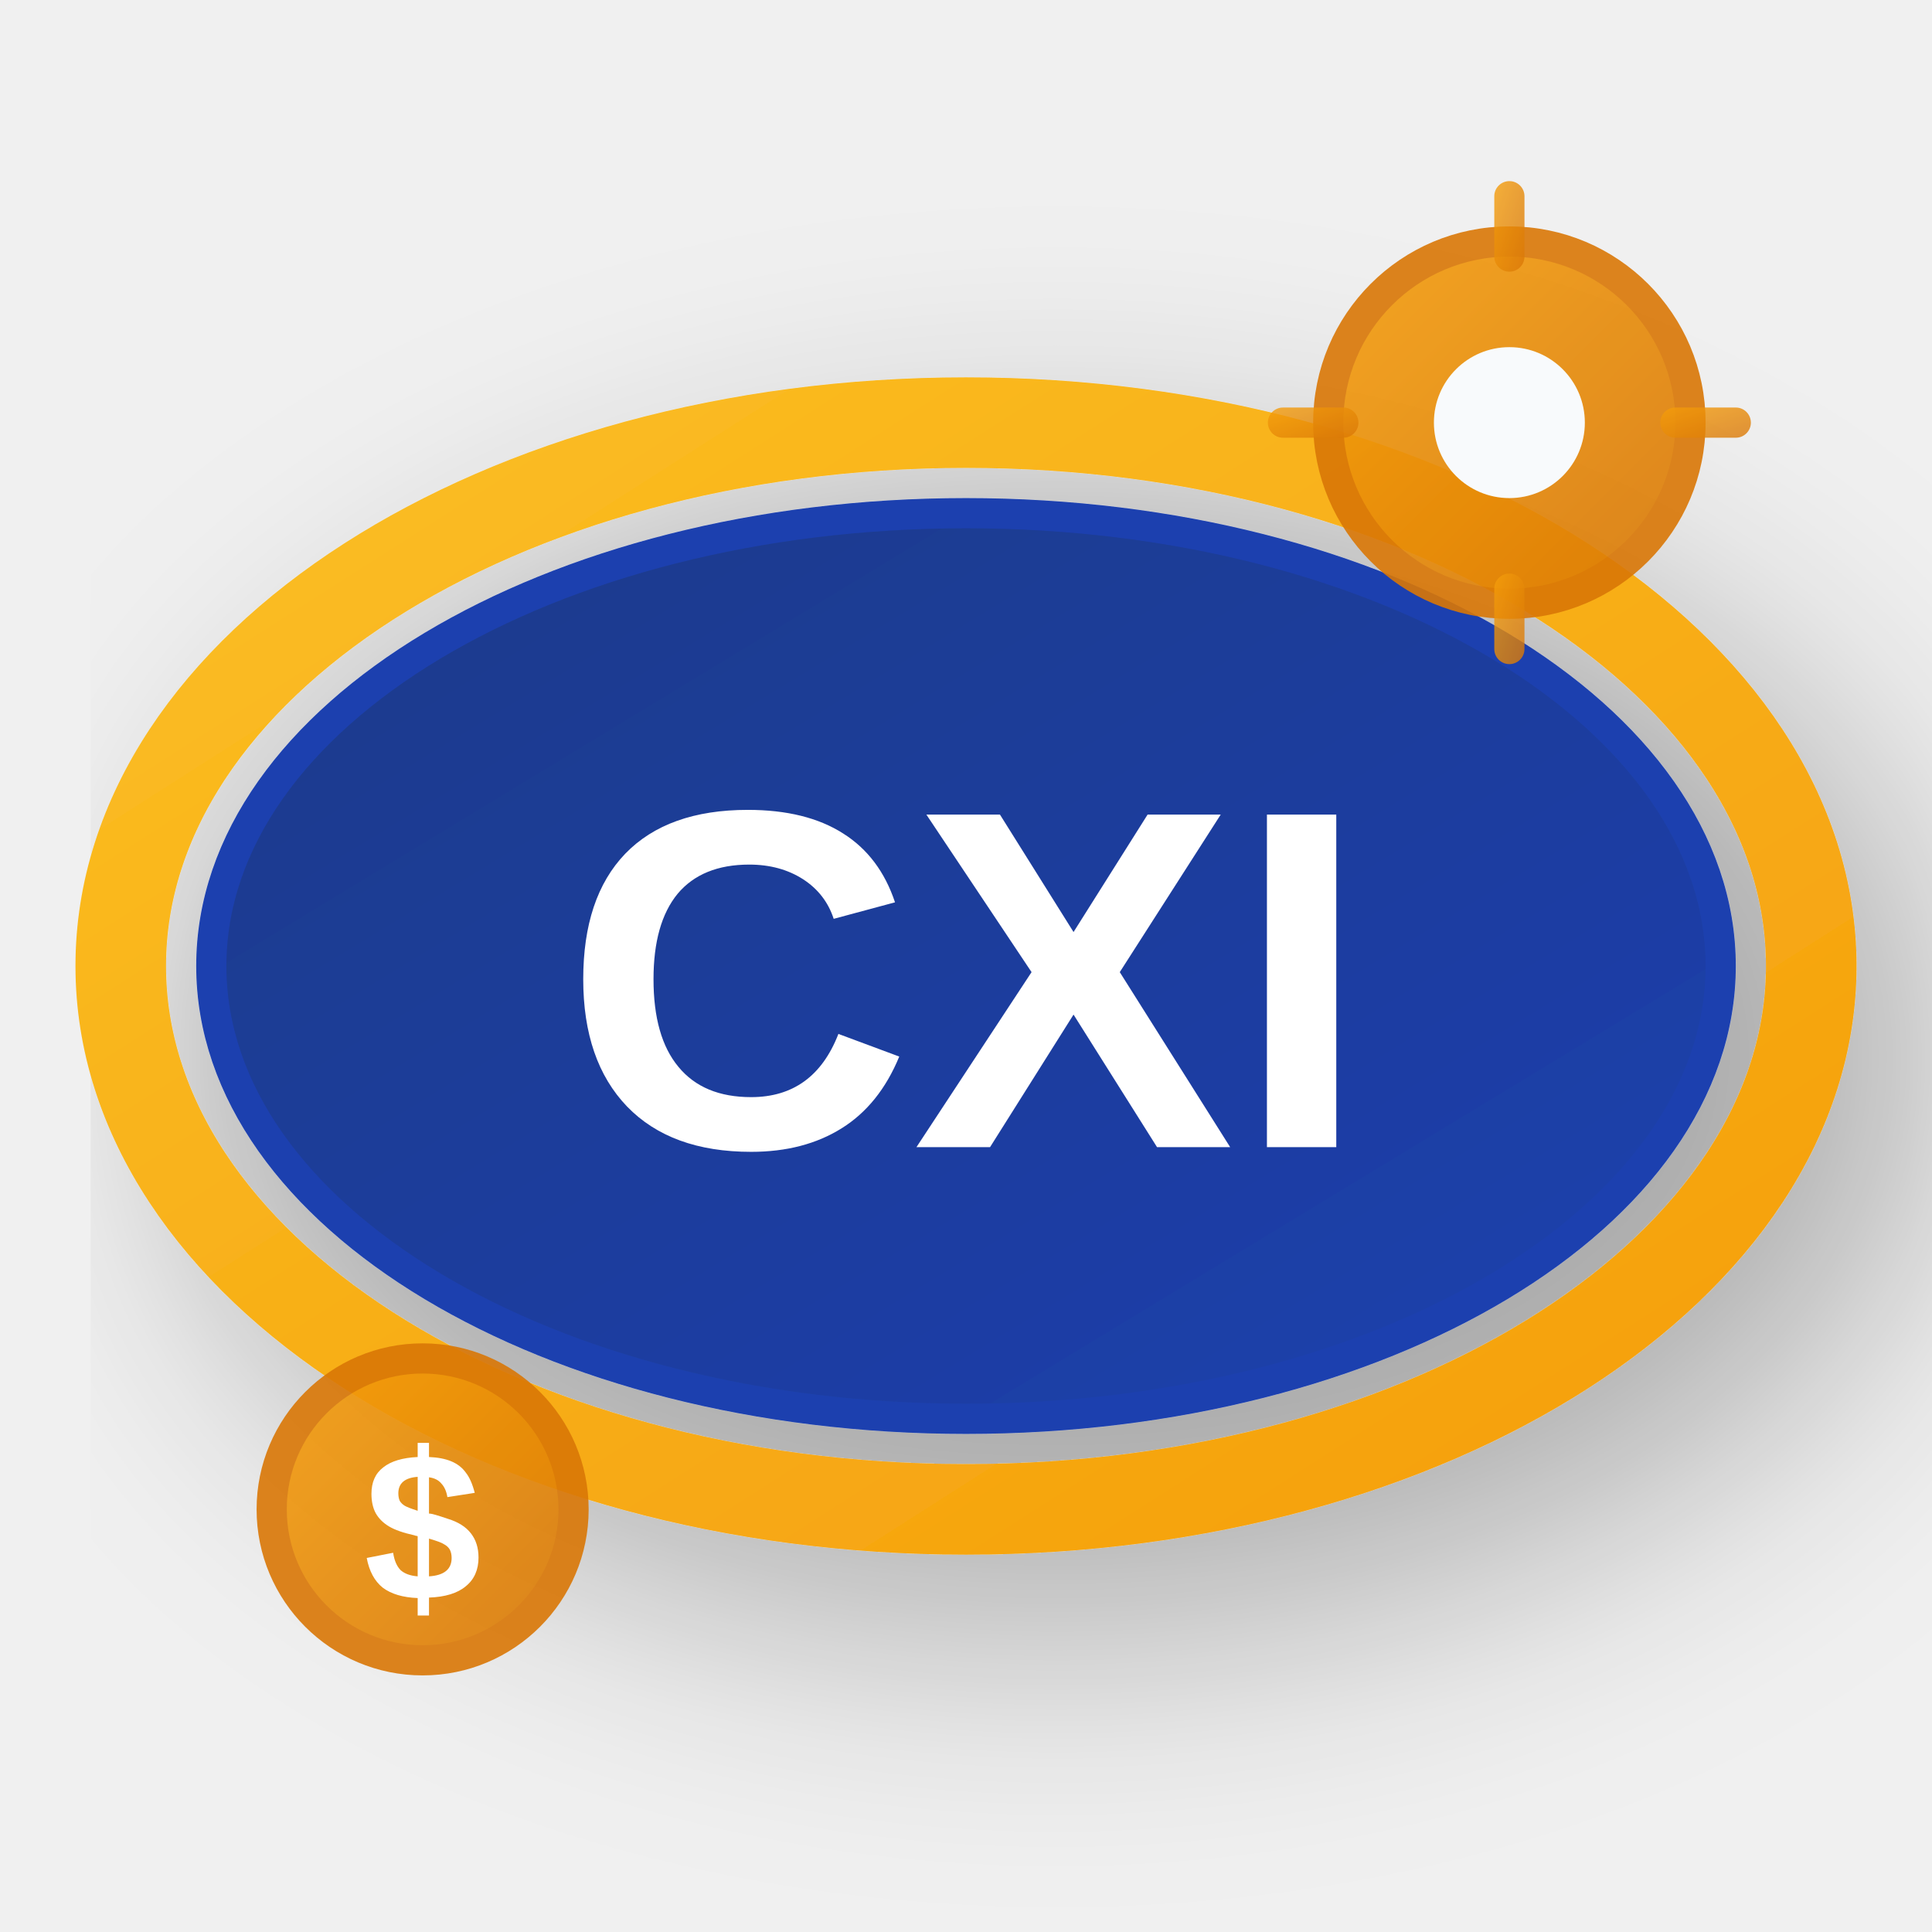
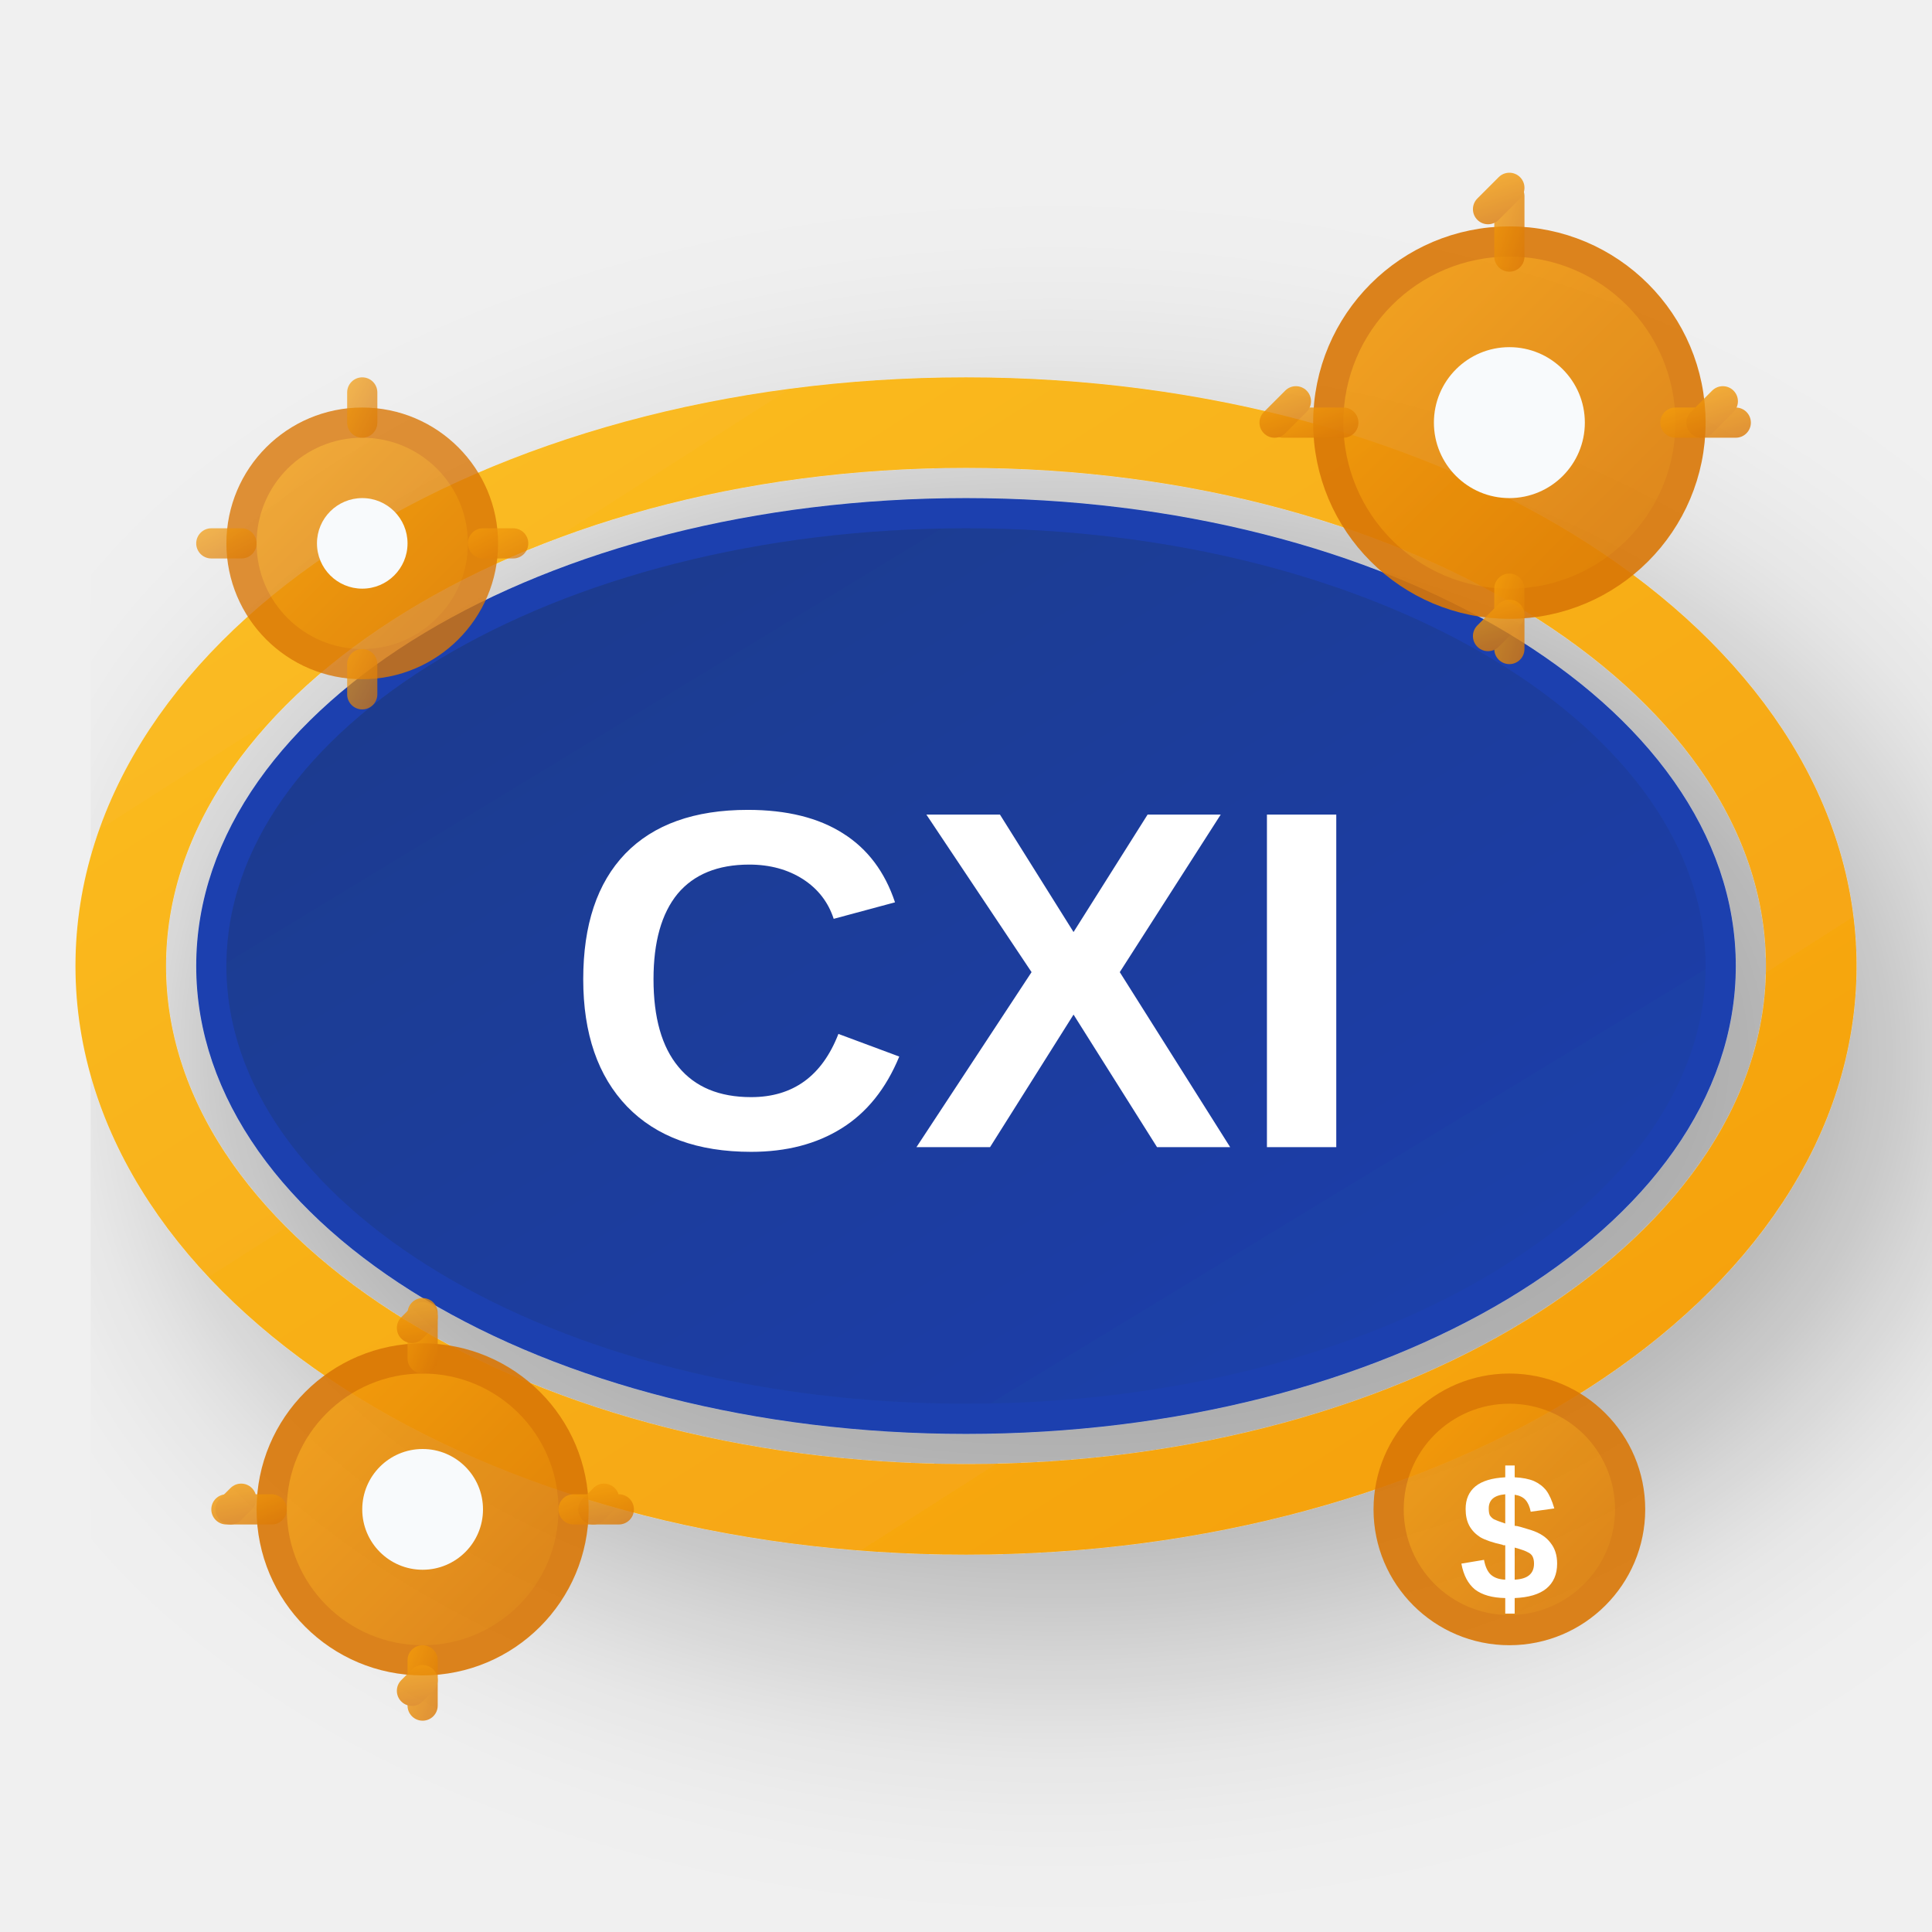
<svg xmlns="http://www.w3.org/2000/svg" width="64" height="64" viewBox="0 0 64 64">
  <defs>
    <linearGradient id="cxiBlue" x1="0%" y1="0%" x2="100%" y2="100%">
      <stop offset="0%" style="stop-color:#1e3a8a;stop-opacity:1" />
      <stop offset="100%" style="stop-color:#1e40af;stop-opacity:1" />
    </linearGradient>
    <linearGradient id="cxiOrange" x1="0%" y1="0%" x2="100%" y2="100%">
      <stop offset="0%" style="stop-color:#f59e0b;stop-opacity:1" />
      <stop offset="100%" style="stop-color:#d97706;stop-opacity:1" />
    </linearGradient>
    <linearGradient id="goldRing" x1="0%" y1="0%" x2="100%" y2="100%">
      <stop offset="0%" style="stop-color:#fbbf24;stop-opacity:1" />
      <stop offset="100%" style="stop-color:#f59e0b;stop-opacity:1" />
    </linearGradient>
    <filter id="dropShadow" x="-50%" y="-50%" width="200%" height="200%">
      <feDropShadow dx="3" dy="3" stdDeviation="4" flood-color="#000" flood-opacity="0.3" />
    </filter>
+     <style>
+       .gear-container {
+         transform-origin: 32px 32px;
+         transition: all 0.3s ease;
+       }
+       
+       .gear {
+         transform-origin: center;
+         transition: transform 0.3s ease;
+       }
+       
+       /* Hover animations */
+       .cxi-logo-container:hover .gear-orbit-1 {
+         animation: orbitClockwise 4s linear infinite;
+       }
+       
+       .cxi-logo-container:hover .gear-orbit-2 {
+         animation: orbitCounterClockwise 3s linear infinite;
+       }
+       
+       .cxi-logo-container:hover .gear-orbit-3 {
+         animation: orbitClockwise 5s linear infinite;
+       }
+       
+       .cxi-logo-container:hover .gear-1 {
+         animation: spinClockwise 2s linear infinite;
+       }
+       
+       .cxi-logo-container:hover .gear-2 {
+         animation: spinCounterClockwise 1.5s linear infinite;
+       }
+       
+       .cxi-logo-container:hover .gear-3 {
+         animation: spinClockwise 2.5s linear infinite;
+       }
+       
+       /* Click/Active animations - faster spinning */
+       .cxi-logo-container:active .gear-orbit-1,
+       .cxi-logo-container.clicked .gear-orbit-1 {
+         animation: orbitClockwise 2s linear infinite;
+       }
+       
+       .cxi-logo-container:active .gear-orbit-2,
+       .cxi-logo-container.clicked .gear-orbit-2 {
+         animation: orbitCounterClockwise 1.5s linear infinite;
+       }
+       
+       .cxi-logo-container:active .gear-orbit-3,
+       .cxi-logo-container.clicked .gear-orbit-3 {
+         animation: orbitClockwise 2.5s linear infinite;
+       }
+       
+       .cxi-logo-container:active .gear-1,
+       .cxi-logo-container.clicked .gear-1 {
+         animation: spinClockwise 1s linear infinite;
+       }
+       
+       .cxi-logo-container:active .gear-2,
+       .cxi-logo-container.clicked .gear-2 {
+         animation: spinCounterClockwise 0.75s linear infinite;
+       }
+       
+       .cxi-logo-container:active .gear-3,
+       .cxi-logo-container.clicked .gear-3 {
+         animation: spinClockwise 1.25s linear infinite;
+       }
+       
+       /* Keyframe animations */
+       @keyframes orbitClockwise {
+         from { transform: rotate(0deg); }
+         to { transform: rotate(360deg); }
+       }
+       
+       @keyframes orbitCounterClockwise {
+         from { transform: rotate(0deg); }
+         to { transform: rotate(-360deg); }
+       }
+       
+       @keyframes spinClockwise {
+         from { transform: rotate(0deg); }
+         to { transform: rotate(360deg); }
+       }
+       
+       @keyframes spinCounterClockwise {
+         from { transform: rotate(0deg); }
+         to { transform: rotate(-360deg); }
+       }
+       
+       /* Cursor pointer for interactive elements */
+       .cxi-logo-container {
+         cursor: pointer;
+       }
+     </style>
  </defs>
-   <g class="cxi-logo" filter="url(#dropShadow)">
-     <ellipse cx="32" cy="32" rx="28" ry="18" fill="none" stroke="url(#goldRing)" stroke-width="3" />
-     <ellipse cx="32" cy="32" rx="25" ry="15" fill="url(#cxiBlue)" stroke="#1e40af" stroke-width="1" />
-     <text x="32" y="38" font-family="Arial, sans-serif" font-size="16" font-weight="bold" text-anchor="middle" fill="white">CXI</text>
-   </g>
-   <g class="change-indicator">
-     <circle cx="50" cy="14" r="6" fill="url(#cxiOrange)" stroke="#d97706" stroke-width="1" opacity="0.9" />
-     <circle cx="50" cy="14" r="2.5" fill="#f8fafc" />
-     <g fill="url(#cxiOrange)" opacity="0.8">
-       <rect x="49.5" y="6" width="1" height="3" rx="0.5" />
-       <rect x="49.5" y="19" width="1" height="3" rx="0.5" />
-       <rect x="42" y="13.5" width="3" height="1" rx="0.5" />
-       <rect x="55" y="13.5" width="3" height="1" rx="0.5" />
+   <g class="cxi-logo-container">
+     <g class="cxi-logo" filter="url(#dropShadow)">
+       <ellipse cx="32" cy="32" rx="28" ry="18" fill="none" stroke="url(#goldRing)" stroke-width="3" />
+       <ellipse cx="32" cy="32" rx="25" ry="15" fill="url(#cxiBlue)" stroke="#1e40af" stroke-width="1" />
+       <text x="32" y="38" font-family="Arial, sans-serif" font-size="16" font-weight="bold" text-anchor="middle" fill="white">CXI</text>
+     </g>
+     <g class="gear-container gear-orbit-1" transform-origin="32 32">
+       <g class="gear gear-1" transform="translate(50, 14)">
+         <circle cx="0" cy="0" r="6" fill="url(#cxiOrange)" stroke="#d97706" stroke-width="1" opacity="0.9" />
+         <circle cx="0" cy="0" r="2.5" fill="#f8fafc" />
+         <g fill="url(#cxiOrange)" opacity="0.8">
+           <rect x="-0.5" y="-8" width="1" height="3" rx="0.5" />
+           <rect x="-0.5" y="5" width="1" height="3" rx="0.5" />
+           <rect x="-8" y="-0.5" width="3" height="1" rx="0.5" />
+           <rect x="5" y="-0.5" width="3" height="1" rx="0.5" />
+           <rect x="-6" y="-6" width="1" height="2" rx="0.5" transform="rotate(45)" />
+           <rect x="4" y="-6" width="1" height="2" rx="0.5" transform="rotate(45)" />
+           <rect x="-6" y="4" width="1" height="2" rx="0.5" transform="rotate(45)" />
+           <rect x="4" y="4" width="1" height="2" rx="0.5" transform="rotate(45)" />
+         </g>
+       </g>
+     </g>
+     <g class="gear-container gear-orbit-2" transform-origin="32 32">
+       <g class="gear gear-2" transform="translate(14, 50)">
+         <circle cx="0" cy="0" r="5" fill="url(#cxiOrange)" stroke="#d97706" stroke-width="1" opacity="0.9" />
+         <circle cx="0" cy="0" r="2" fill="#f8fafc" />
+         <g fill="url(#cxiOrange)" opacity="0.8">
+           <rect x="-0.5" y="-7" width="1" height="2.5" rx="0.5" />
+           <rect x="-0.5" y="4.5" width="1" height="2.5" rx="0.5" />
+           <rect x="-7" y="-0.5" width="2.5" height="1" rx="0.5" />
+           <rect x="4.5" y="-0.5" width="2.5" height="1" rx="0.5" />
+           <rect x="-5" y="-5" width="1" height="1.5" rx="0.5" transform="rotate(45)" />
+           <rect x="3.5" y="-5" width="1" height="1.5" rx="0.5" transform="rotate(45)" />
+           <rect x="-5" y="3.5" width="1" height="1.5" rx="0.5" transform="rotate(45)" />
+           <rect x="3.5" y="3.5" width="1" height="1.5" rx="0.5" transform="rotate(45)" />
+         </g>
+       </g>
+     </g>
+     <g class="gear-container gear-orbit-3" transform-origin="32 32">
+       <g class="gear gear-3" transform="translate(12, 18)">
+         <circle cx="0" cy="0" r="4" fill="url(#cxiOrange)" stroke="#d97706" stroke-width="1" opacity="0.8" />
+         <circle cx="0" cy="0" r="1.5" fill="#f8fafc" />
+         <g fill="url(#cxiOrange)" opacity="0.7">
+           <rect x="-0.5" y="-5.5" width="1" height="2" rx="0.5" />
+           <rect x="-0.5" y="3.5" width="1" height="2" rx="0.5" />
+           <rect x="-5.5" y="-0.5" width="2" height="1" rx="0.5" />
+           <rect x="3.5" y="-0.5" width="2" height="1" rx="0.5" />
+         </g>
+       </g>
+     </g>
+     <g class="exchange-symbol">
+       <circle cx="50" cy="50" r="4" fill="url(#cxiOrange)" stroke="#d97706" stroke-width="1" opacity="0.9" />
+       <text x="50" y="53" font-family="Arial, sans-serif" font-size="6" font-weight="bold" text-anchor="middle" fill="white">$</text>
    </g>
  </g>
-   <g class="exchange-symbol">
-     <circle cx="14" cy="50" r="5" fill="url(#cxiOrange)" stroke="#d97706" stroke-width="1" opacity="0.9" />
-     <text x="14" y="53" font-family="Arial, sans-serif" font-size="7" font-weight="bold" text-anchor="middle" fill="white">$</text>
-   </g>
</svg>
